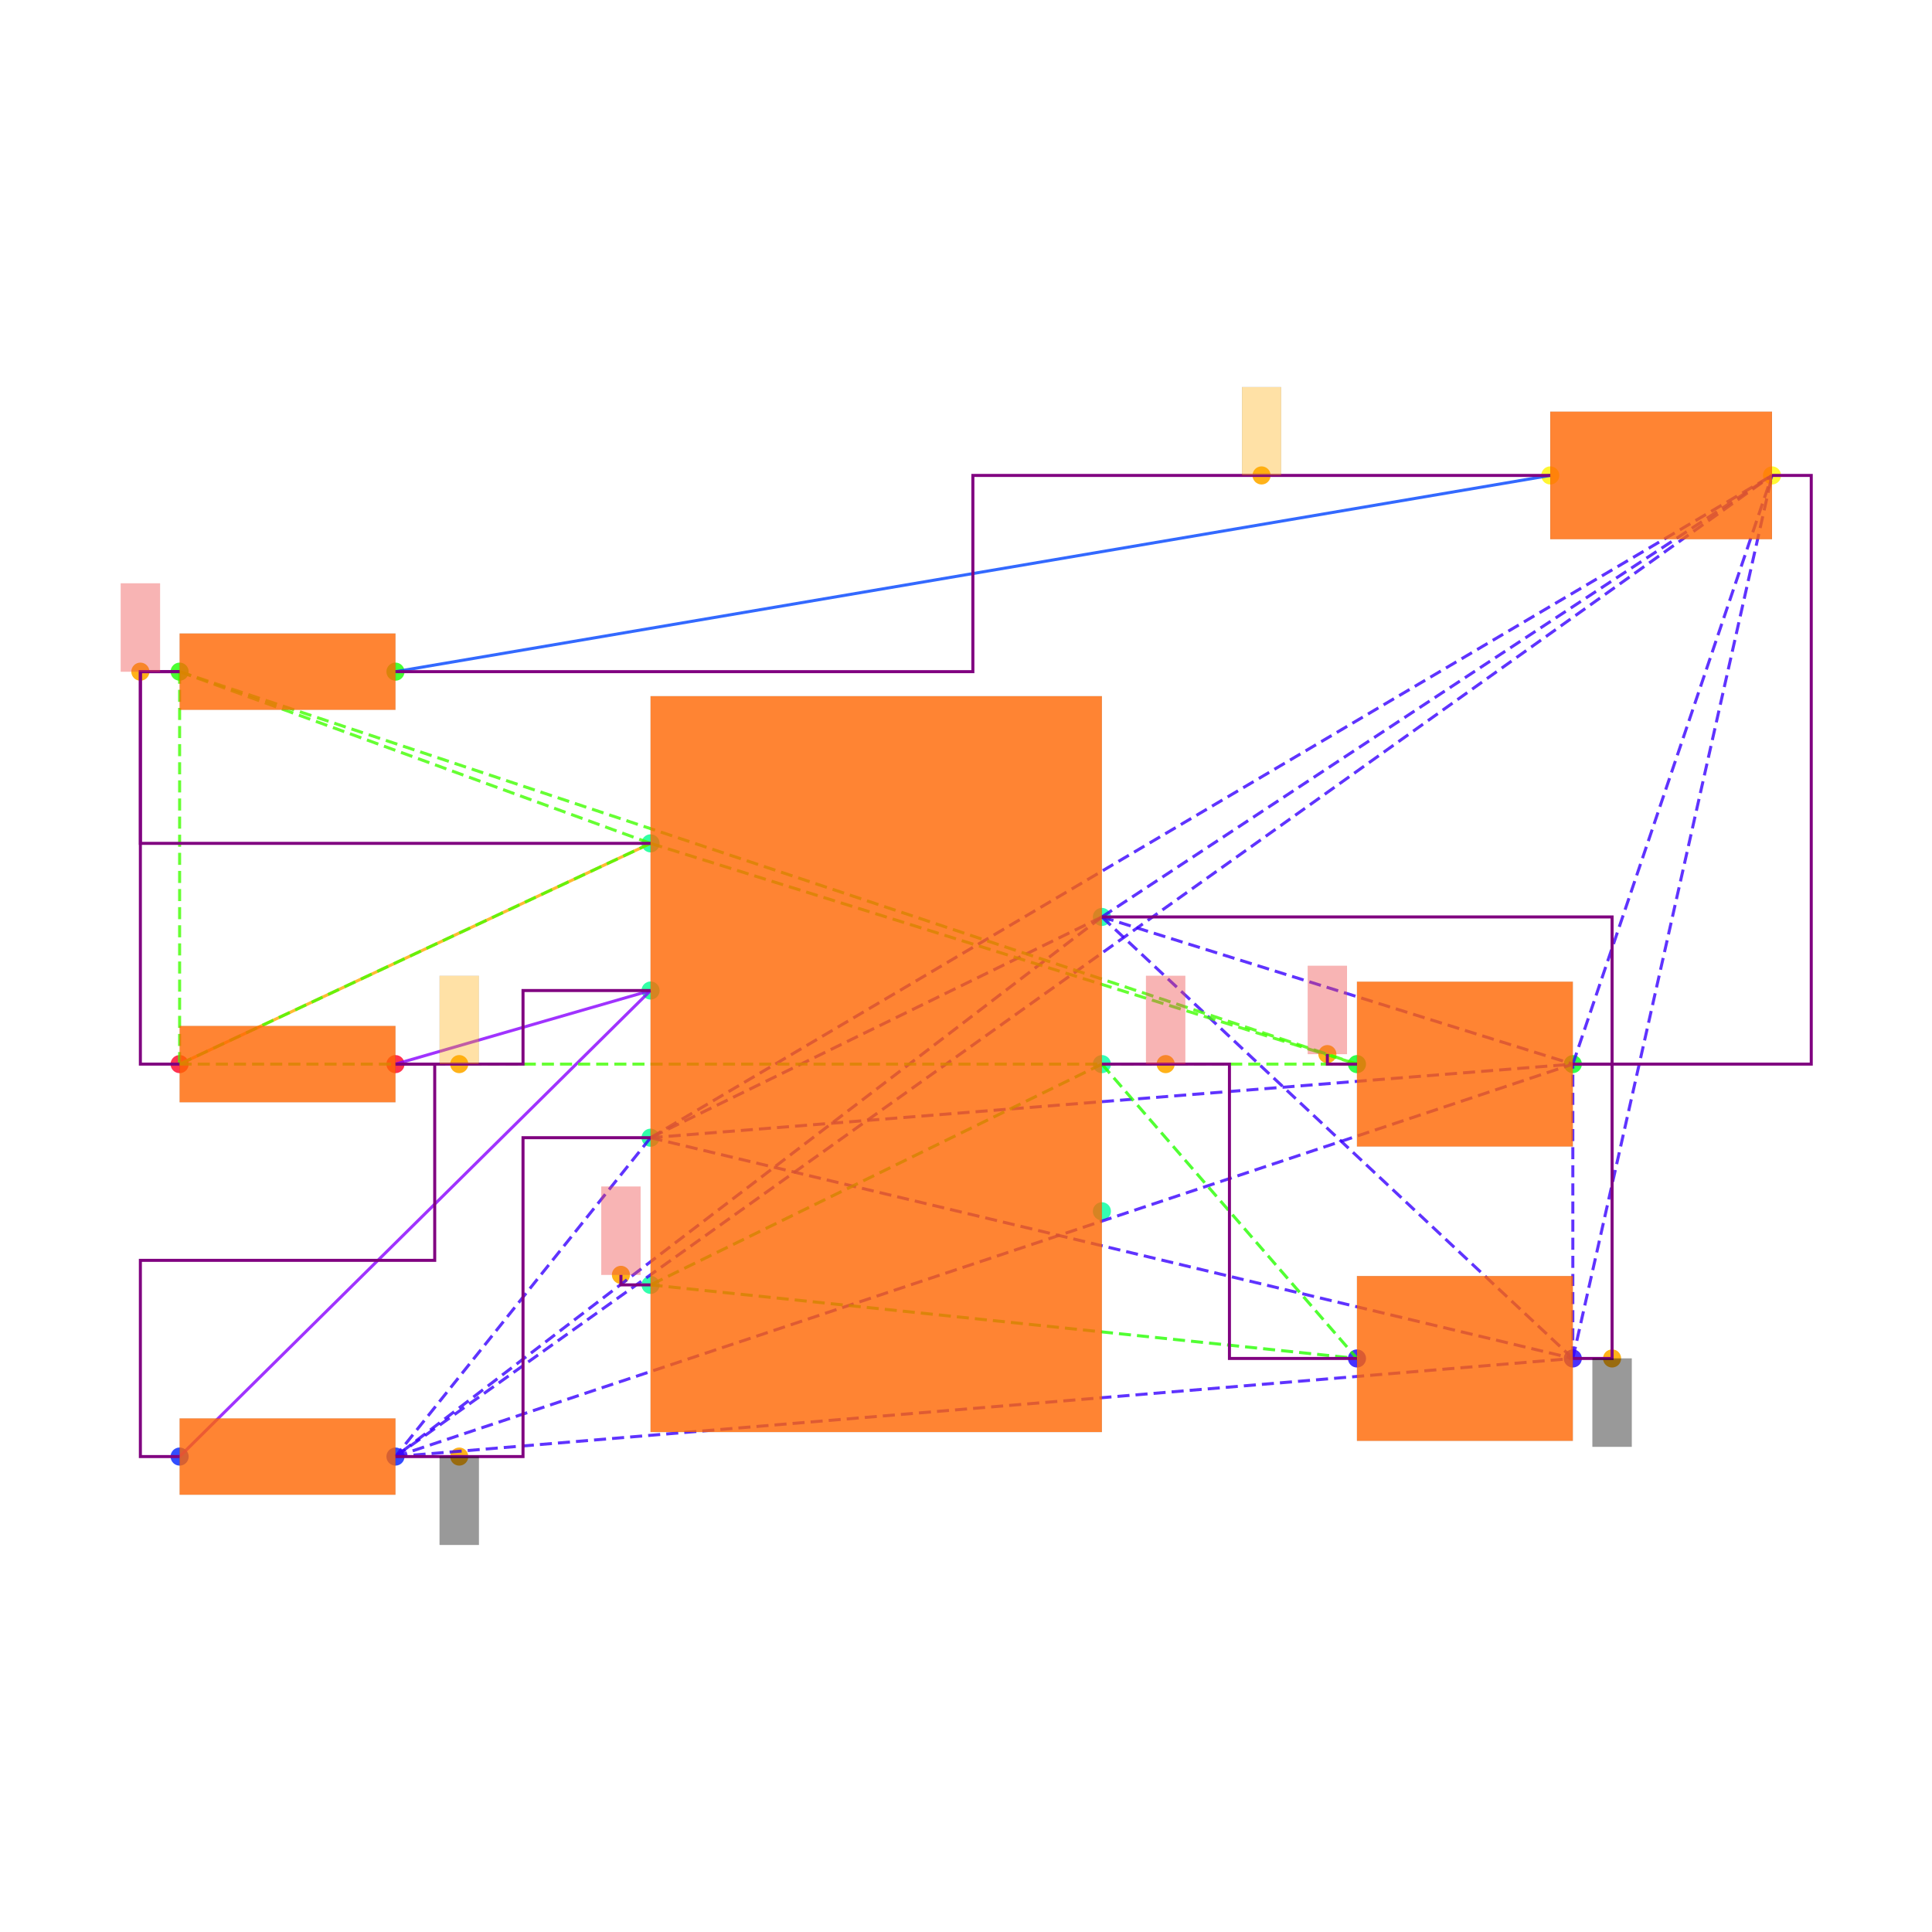
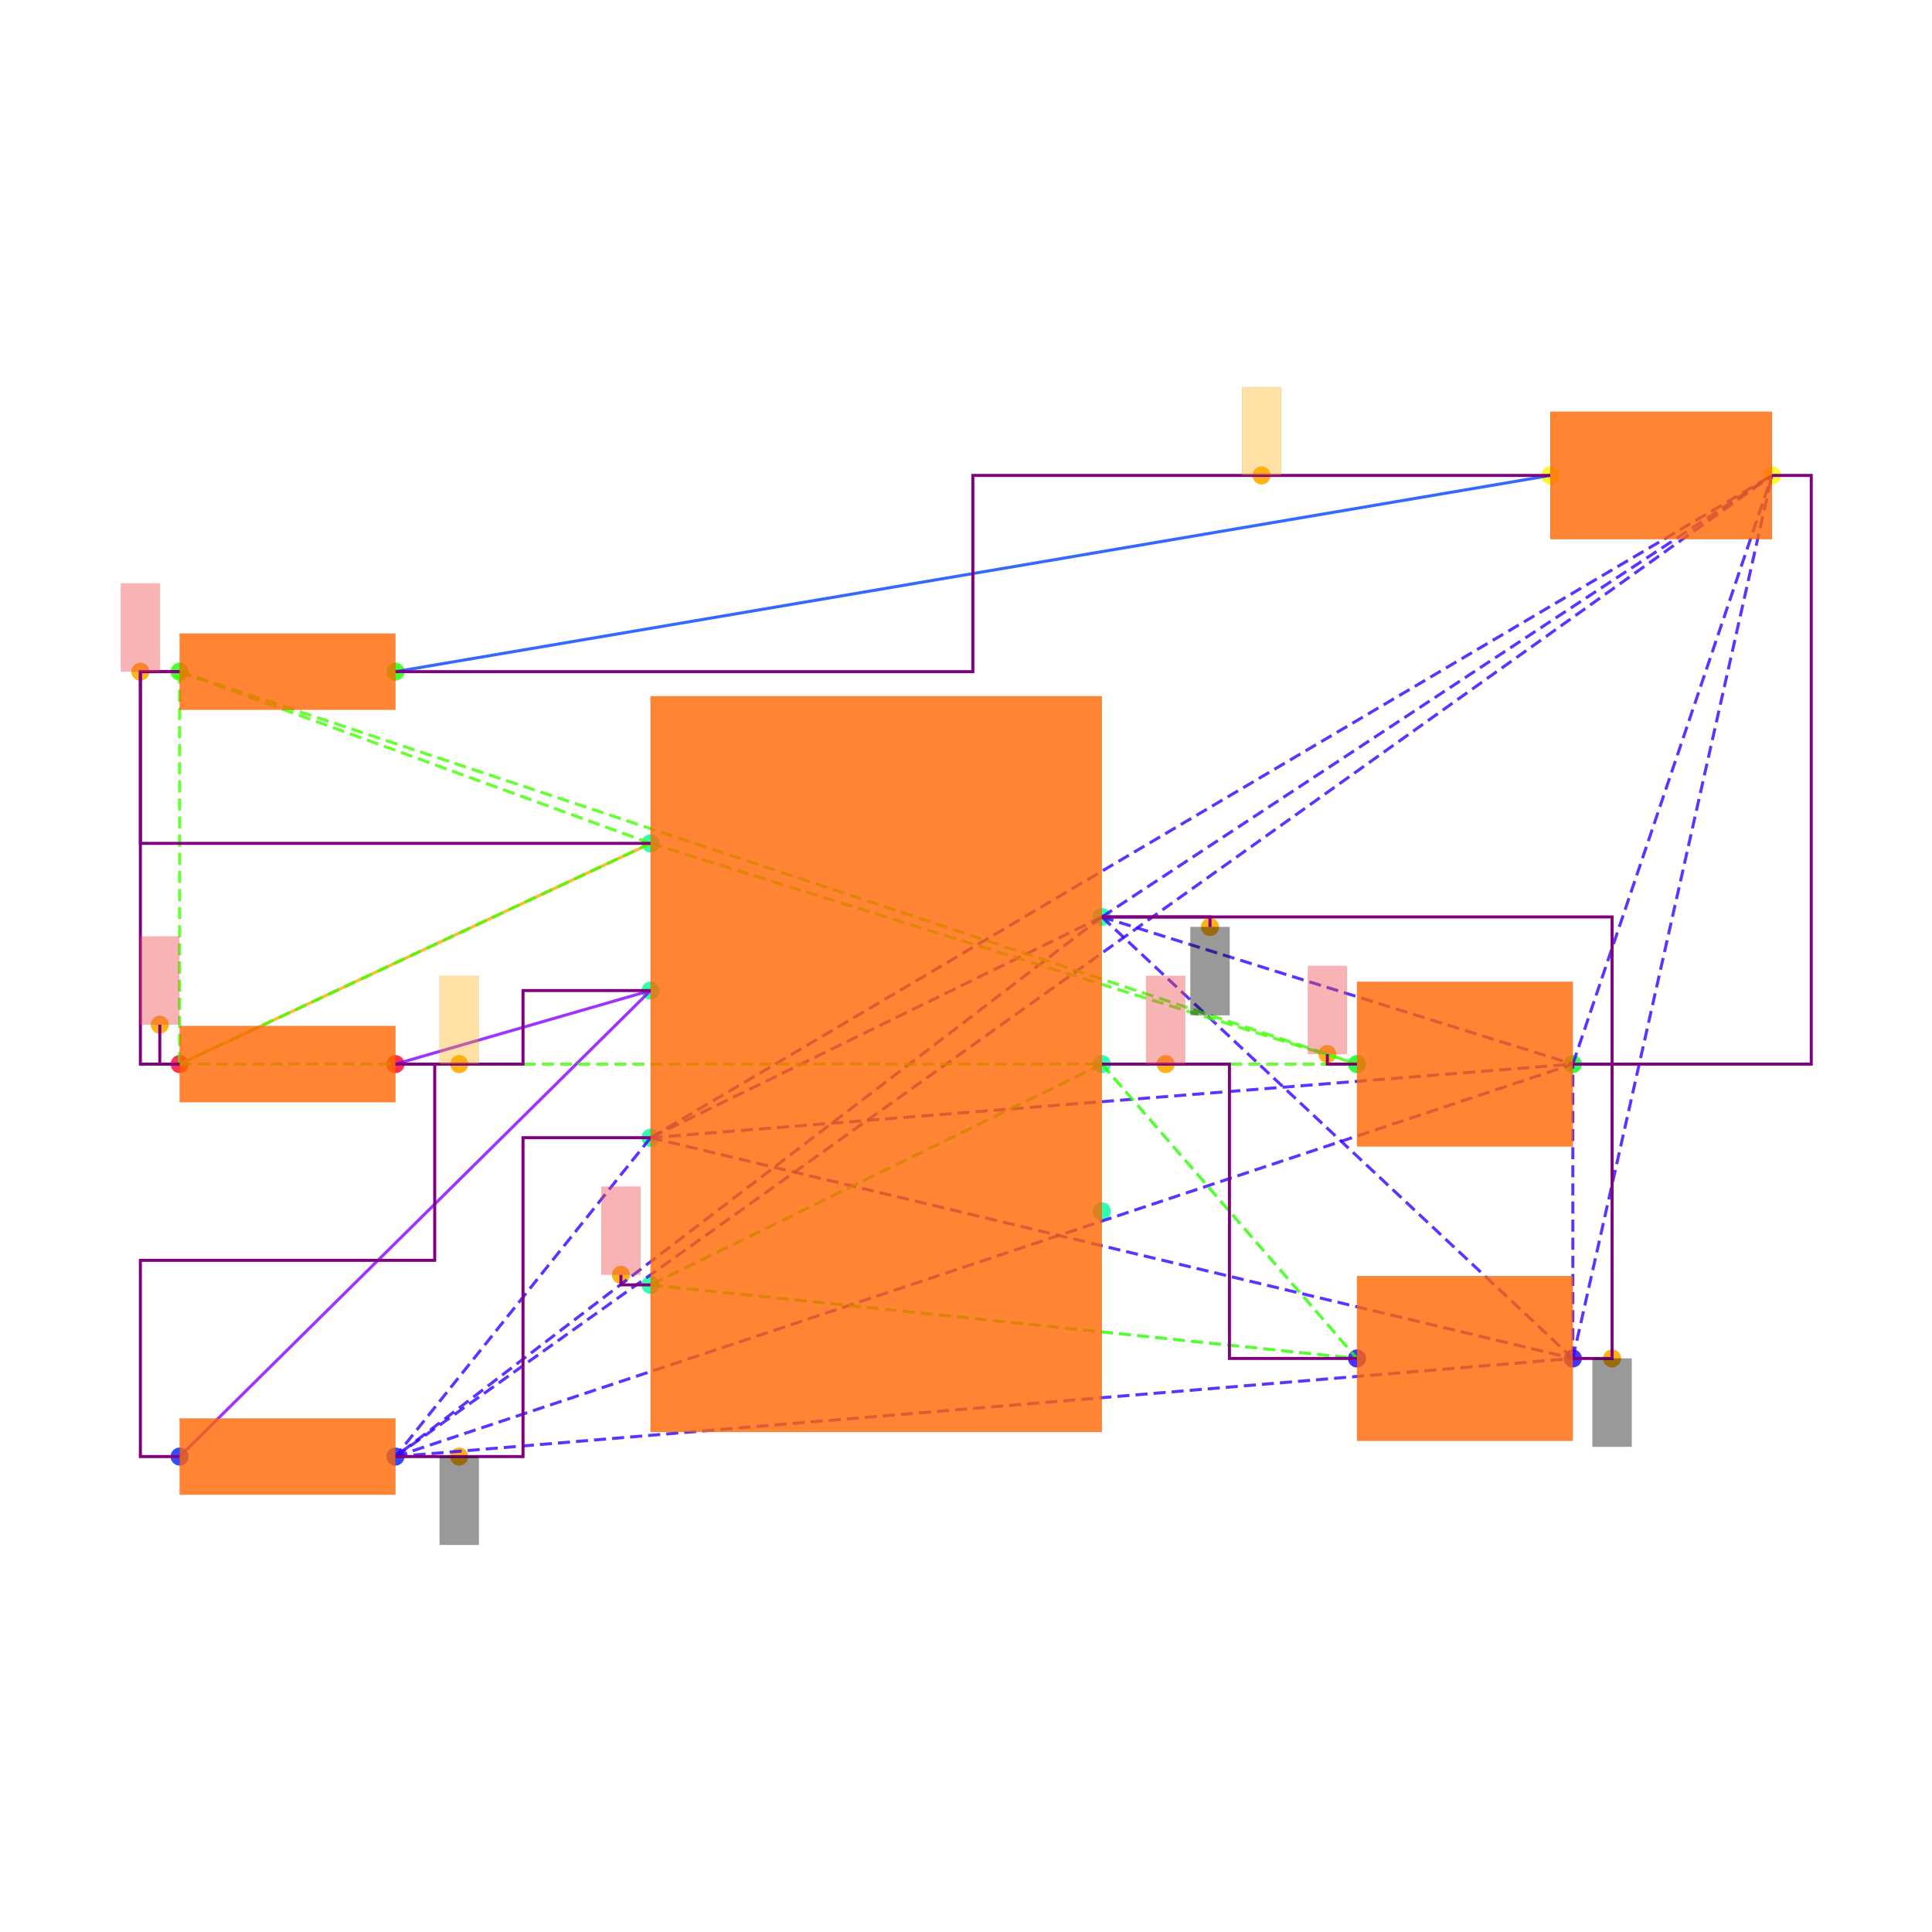
<svg xmlns="http://www.w3.org/2000/svg" width="640" height="640" viewBox="0 0 640 640">
  <rect width="100%" height="100%" fill="white" />
  <g>
    <circle data-type="point" data-label="PWR1.7 x+" data-x="1.15" data-y="0.75" cx="365.015" cy="303.749" r="3" fill="hsl(159, 100%, 50%, 0.8)" />
  </g>
  <g>
    <circle data-type="point" data-label="PWR1.6 x+" data-x="1.15" data-y="0" cx="365.015" cy="352.501" r="3" fill="hsl(158, 100%, 50%, 0.8)" />
  </g>
  <g>
    <circle data-type="point" data-label="PWR1.5 x+" data-x="1.15" data-y="-0.75" cx="365.015" cy="401.254" r="3" fill="hsl(157, 100%, 50%, 0.8)" />
  </g>
  <g>
    <circle data-type="point" data-label="PWR1.4 x-" data-x="-1.15" data-y="-1.125" cx="215.508" cy="425.63" r="3" fill="hsl(156, 100%, 50%, 0.8)" />
  </g>
  <g>
    <circle data-type="point" data-label="PWR1.3 x-" data-x="-1.15" data-y="-0.375" cx="215.508" cy="376.878" r="3" fill="hsl(155, 100%, 50%, 0.8)" />
  </g>
  <g>
    <circle data-type="point" data-label="PWR1.2 x-" data-x="-1.15" data-y="0.375" cx="215.508" cy="328.125" r="3" fill="hsl(154, 100%, 50%, 0.8)" />
  </g>
  <g>
    <circle data-type="point" data-label="PWR1.1 x-" data-x="-1.15" data-y="1.125" cx="215.508" cy="279.373" r="3" fill="hsl(153, 100%, 50%, 0.8)" />
  </g>
  <g>
    <circle data-type="point" data-label="R6.1 x-" data-x="-3.55" data-y="0" cx="59.501" cy="352.501" r="3" fill="hsl(351, 100%, 50%, 0.8)" />
  </g>
  <g>
    <circle data-type="point" data-label="R6.2 x+" data-x="-2.45" data-y="0" cx="131.004" cy="352.501" r="3" fill="hsl(352, 100%, 50%, 0.8)" />
  </g>
  <g>
    <circle data-type="point" data-label="R7.1 x-" data-x="-3.55" data-y="-1.9999999999999998" cx="59.501" cy="482.507" r="3" fill="hsl(232, 100%, 50%, 0.8)" />
  </g>
  <g>
    <circle data-type="point" data-label="R7.2 x+" data-x="-2.45" data-y="-1.9999999999999998" cx="131.004" cy="482.507" r="3" fill="hsl(233, 100%, 50%, 0.8)" />
  </g>
  <g>
    <circle data-type="point" data-label="R8.1 x-" data-x="-3.55" data-y="2" cx="59.501" cy="222.496" r="3" fill="hsl(113, 100%, 50%, 0.8)" />
  </g>
  <g>
    <circle data-type="point" data-label="R8.2 x+" data-x="-2.45" data-y="2" cx="131.004" cy="222.496" r="3" fill="hsl(114, 100%, 50%, 0.8)" />
  </g>
  <g>
    <circle data-type="point" data-label="C6.1 x-" data-x="2.45" data-y="-1.5" cx="449.518" cy="450.006" r="3" fill="hsl(246, 100%, 50%, 0.8)" />
  </g>
  <g>
    <circle data-type="point" data-label="C6.2 x+" data-x="3.55" data-y="-1.5" cx="521.021" cy="450.006" r="3" fill="hsl(247, 100%, 50%, 0.8)" />
  </g>
  <g>
    <circle data-type="point" data-label="C7.1 x-" data-x="2.45" data-y="0" cx="449.518" cy="352.501" r="3" fill="hsl(127, 100%, 50%, 0.8)" />
  </g>
  <g>
    <circle data-type="point" data-label="C7.2 x+" data-x="3.55" data-y="0" cx="521.021" cy="352.501" r="3" fill="hsl(128, 100%, 50%, 0.8)" />
  </g>
  <g>
    <circle data-type="point" data-label="LED1.1 x-" data-x="3.435" data-y="3" cx="513.546" cy="157.493" r="3" fill="hsl(57, 100%, 50%, 0.8)" />
  </g>
  <g>
    <circle data-type="point" data-label="LED1.2 x+" data-x="4.5649999999999995" data-y="3" cx="586.999" cy="157.493" r="3" fill="hsl(58, 100%, 50%, 0.8)" />
  </g>
  <g>
-     <circle data-type="point" data-label="anchorPoint orientation: y-" data-x="3.75" data-y="-1.5" cx="534.022" cy="450.006" r="3" fill="hsl(40, 100%, 50%, 0.9)" />
-   </g>
-   <g>
-     <circle data-type="point" data-label="anchorPoint orientation: y-" data-x="-2.125" data-y="-1.9999999999999998" cx="152.13" cy="482.507" r="3" fill="hsl(40, 100%, 50%, 0.9)" />
-   </g>
-   <g>
-     <circle data-type="point" data-label="anchorPoint orientation: y+" data-x="1.475" data-y="0" cx="386.14" cy="352.501" r="3" fill="hsl(40, 100%, 50%, 0.9)" />
-   </g>
-   <g>
-     <circle data-type="point" data-label="anchorPoint orientation: y+" data-x="-1.301" data-y="-1.074" cx="205.692" cy="422.315" r="3" fill="hsl(40, 100%, 50%, 0.9)" />
-   </g>
-   <g>
-     <circle data-type="point" data-label="anchorPoint orientation: y+" data-x="-2.125" data-y="0" cx="152.13" cy="352.501" r="3" fill="hsl(40, 100%, 50%, 0.9)" />
-   </g>
-   <g>
-     <circle data-type="point" data-label="anchorPoint orientation: y+" data-x="-3.75" data-y="2" cx="46.5" cy="222.496" r="3" fill="hsl(40, 100%, 50%, 0.9)" />
-   </g>
-   <g>
-     <circle data-type="point" data-label="anchorPoint orientation: y+" data-x="2.2990000000000004" data-y="0.051000000000000004" cx="439.703" cy="349.186" r="3" fill="hsl(40, 100%, 50%, 0.9)" />
-   </g>
-   <g>
-     <circle data-type="point" data-label="anchorPoint orientation: y+" data-x="1.96375" data-y="3" cx="417.911" cy="157.493" r="3" fill="hsl(40, 100%, 50%, 0.9)" />
+     <circle data-type="point" data-label="" data-x="1.7009999999999998" data-y="0.699" cx="400.831" cy="307.064" r="3" fill="hsl(40, 100%, 50%, 0.9)" />
+   </g>
+   <g>
+     <circle data-type="point" data-label="" data-x="-2.125" data-y="-1.9999999999999998" cx="152.13" cy="482.507" r="3" fill="hsl(40, 100%, 50%, 0.9)" />
+   </g>
+   <g>
+     <circle data-type="point" data-label="" data-x="3.75" data-y="-1.5" cx="534.022" cy="450.006" r="3" fill="hsl(40, 100%, 50%, 0.9)" />
+   </g>
+   <g>
+     <circle data-type="point" data-label="" data-x="1.475" data-y="0" cx="386.14" cy="352.501" r="3" fill="hsl(40, 100%, 50%, 0.9)" />
+   </g>
+   <g>
+     <circle data-type="point" data-label="" data-x="-1.301" data-y="-1.074" cx="205.692" cy="422.315" r="3" fill="hsl(40, 100%, 50%, 0.9)" />
+   </g>
+   <g>
+     <circle data-type="point" data-label="" data-x="-2.125" data-y="0" cx="152.13" cy="352.501" r="3" fill="hsl(40, 100%, 50%, 0.9)" />
+   </g>
+   <g>
+     <circle data-type="point" data-label="" data-x="-3.651" data-y="0.201" cx="52.936" cy="339.436" r="3" fill="hsl(40, 100%, 50%, 0.9)" />
+   </g>
+   <g>
+     <circle data-type="point" data-label="" data-x="-3.75" data-y="2" cx="46.5" cy="222.496" r="3" fill="hsl(40, 100%, 50%, 0.9)" />
+   </g>
+   <g>
+     <circle data-type="point" data-label="" data-x="2.2990000000000004" data-y="0.051000000000000004" cx="439.703" cy="349.186" r="3" fill="hsl(40, 100%, 50%, 0.9)" />
+   </g>
+   <g>
+     <circle data-type="point" data-label="" data-x="1.96375" data-y="3" cx="417.911" cy="157.493" r="3" fill="hsl(40, 100%, 50%, 0.9)" />
  </g>
  <g>
    <polyline data-points="-3.55,0 -1.15,1.125" data-type="line" data-label="" points="59.501,352.501 215.508,279.373" fill="none" stroke="hsl(40, 100%, 50%, 0.8)" stroke-width="1" />
  </g>
  <g>
    <polyline data-points="3.435,3 -2.45,2" data-type="line" data-label="" points="513.546,157.493 131.004,222.496" fill="none" stroke="hsl(224, 100%, 50%, 0.8)" stroke-width="1" />
  </g>
  <g>
    <polyline data-points="-1.15,0.375 -2.45,0" data-type="line" data-label="" points="215.508,328.125 131.004,352.501" fill="none" stroke="hsl(272, 100%, 50%, 0.8)" stroke-width="1" />
  </g>
  <g>
    <polyline data-points="-1.15,0.375 -3.55,-1.9999999999999998" data-type="line" data-label="" points="215.508,328.125 59.501,482.507" fill="none" stroke="hsl(272, 100%, 50%, 0.8)" stroke-width="1" />
  </g>
  <g>
    <polyline data-points="1.15,0.75 -1.15,-0.375" data-type="line" data-label="" points="365.015,303.749 215.508,376.878" fill="none" stroke="hsl(253, 100%, 50%, 0.8)" stroke-width="1" stroke-dasharray="4 2" />
  </g>
  <g>
    <polyline data-points="1.15,0.75 -2.45,-1.9999999999999998" data-type="line" data-label="" points="365.015,303.749 131.004,482.507" fill="none" stroke="hsl(253, 100%, 50%, 0.8)" stroke-width="1" stroke-dasharray="4 2" />
  </g>
  <g>
    <polyline data-points="1.15,0.75 3.55,-1.5" data-type="line" data-label="" points="365.015,303.749 521.021,450.006" fill="none" stroke="hsl(253, 100%, 50%, 0.8)" stroke-width="1" stroke-dasharray="4 2" />
  </g>
  <g>
    <polyline data-points="1.15,0.75 3.55,0" data-type="line" data-label="" points="365.015,303.749 521.021,352.501" fill="none" stroke="hsl(253, 100%, 50%, 0.8)" stroke-width="1" stroke-dasharray="4 2" />
  </g>
  <g>
    <polyline data-points="1.15,0.75 4.5649999999999995,3" data-type="line" data-label="" points="365.015,303.749 586.999,157.493" fill="none" stroke="hsl(253, 100%, 50%, 0.8)" stroke-width="1" stroke-dasharray="4 2" />
  </g>
  <g>
    <polyline data-points="-1.15,-0.375 -2.45,-1.9999999999999998" data-type="line" data-label="" points="215.508,376.878 131.004,482.507" fill="none" stroke="hsl(253, 100%, 50%, 0.8)" stroke-width="1" stroke-dasharray="4 2" />
  </g>
  <g>
    <polyline data-points="-1.15,-0.375 3.55,-1.5" data-type="line" data-label="" points="215.508,376.878 521.021,450.006" fill="none" stroke="hsl(253, 100%, 50%, 0.8)" stroke-width="1" stroke-dasharray="4 2" />
  </g>
  <g>
    <polyline data-points="-1.15,-0.375 3.55,0" data-type="line" data-label="" points="215.508,376.878 521.021,352.501" fill="none" stroke="hsl(253, 100%, 50%, 0.8)" stroke-width="1" stroke-dasharray="4 2" />
  </g>
  <g>
    <polyline data-points="-1.15,-0.375 4.5649999999999995,3" data-type="line" data-label="" points="215.508,376.878 586.999,157.493" fill="none" stroke="hsl(253, 100%, 50%, 0.8)" stroke-width="1" stroke-dasharray="4 2" />
  </g>
  <g>
    <polyline data-points="-2.45,-1.9999999999999998 3.55,-1.5" data-type="line" data-label="" points="131.004,482.507 521.021,450.006" fill="none" stroke="hsl(253, 100%, 50%, 0.8)" stroke-width="1" stroke-dasharray="4 2" />
  </g>
  <g>
    <polyline data-points="-2.45,-1.9999999999999998 3.55,0" data-type="line" data-label="" points="131.004,482.507 521.021,352.501" fill="none" stroke="hsl(253, 100%, 50%, 0.8)" stroke-width="1" stroke-dasharray="4 2" />
  </g>
  <g>
    <polyline data-points="-2.45,-1.9999999999999998 4.5649999999999995,3" data-type="line" data-label="" points="131.004,482.507 586.999,157.493" fill="none" stroke="hsl(253, 100%, 50%, 0.8)" stroke-width="1" stroke-dasharray="4 2" />
  </g>
  <g>
    <polyline data-points="3.55,-1.5 3.55,0" data-type="line" data-label="" points="521.021,450.006 521.021,352.501" fill="none" stroke="hsl(253, 100%, 50%, 0.8)" stroke-width="1" stroke-dasharray="4 2" />
  </g>
  <g>
    <polyline data-points="3.55,-1.5 4.5649999999999995,3" data-type="line" data-label="" points="521.021,450.006 586.999,157.493" fill="none" stroke="hsl(253, 100%, 50%, 0.8)" stroke-width="1" stroke-dasharray="4 2" />
  </g>
  <g>
    <polyline data-points="3.55,0 4.5649999999999995,3" data-type="line" data-label="" points="521.021,352.501 586.999,157.493" fill="none" stroke="hsl(253, 100%, 50%, 0.8)" stroke-width="1" stroke-dasharray="4 2" />
  </g>
  <g>
    <polyline data-points="1.15,0 -1.15,-1.125" data-type="line" data-label="" points="365.015,352.501 215.508,425.63" fill="none" stroke="hsl(111, 100%, 50%, 0.8)" stroke-width="1" stroke-dasharray="4 2" />
  </g>
  <g>
    <polyline data-points="1.15,0 2.45,-1.5" data-type="line" data-label="" points="365.015,352.501 449.518,450.006" fill="none" stroke="hsl(111, 100%, 50%, 0.8)" stroke-width="1" stroke-dasharray="4 2" />
  </g>
  <g>
    <polyline data-points="-1.15,-1.125 2.45,-1.5" data-type="line" data-label="" points="215.508,425.63 449.518,450.006" fill="none" stroke="hsl(111, 100%, 50%, 0.8)" stroke-width="1" stroke-dasharray="4 2" />
  </g>
  <g>
    <polyline data-points="-1.15,1.125 -3.55,0" data-type="line" data-label="" points="215.508,279.373 59.501,352.501" fill="none" stroke="hsl(105, 100%, 50%, 0.8)" stroke-width="1" stroke-dasharray="4 2" />
  </g>
  <g>
    <polyline data-points="-1.15,1.125 -3.55,2" data-type="line" data-label="" points="215.508,279.373 59.501,222.496" fill="none" stroke="hsl(105, 100%, 50%, 0.8)" stroke-width="1" stroke-dasharray="4 2" />
  </g>
  <g>
    <polyline data-points="-1.15,1.125 2.45,0" data-type="line" data-label="" points="215.508,279.373 449.518,352.501" fill="none" stroke="hsl(105, 100%, 50%, 0.8)" stroke-width="1" stroke-dasharray="4 2" />
  </g>
  <g>
    <polyline data-points="-3.55,0 -3.55,2" data-type="line" data-label="" points="59.501,352.501 59.501,222.496" fill="none" stroke="hsl(105, 100%, 50%, 0.8)" stroke-width="1" stroke-dasharray="4 2" />
  </g>
  <g>
    <polyline data-points="-3.55,0 2.45,0" data-type="line" data-label="" points="59.501,352.501 449.518,352.501" fill="none" stroke="hsl(105, 100%, 50%, 0.8)" stroke-width="1" stroke-dasharray="4 2" />
  </g>
  <g>
    <polyline data-points="-3.55,2 2.45,0" data-type="line" data-label="" points="59.501,222.496 449.518,352.501" fill="none" stroke="hsl(105, 100%, 50%, 0.8)" stroke-width="1" stroke-dasharray="4 2" />
  </g>
  <g>
    <polyline data-points="-3.55,2 -3.75,2 -3.75,1.125 -1.1500000000000004,1.125" data-type="line" data-label="" points="59.501,222.496 46.5,222.496 46.5,279.373 215.508,279.373" fill="none" stroke="purple" stroke-width="1" />
  </g>
  <g>
    <polyline data-points="-3.55,0 -3.75,0 -3.75,2 -3.55,2" data-type="line" data-label="" points="59.501,352.501 46.5,352.501 46.5,222.496 59.501,222.496" fill="none" stroke="purple" stroke-width="1" />
  </g>
  <g>
    <polyline data-points="-2.45,0 -1.8,0 -1.8,0.375 -1.15,0.375" data-type="line" data-label="" points="131.004,352.501 173.256,352.501 173.256,328.125 215.508,328.125" fill="none" stroke="purple" stroke-width="1" />
  </g>
  <g>
    <polyline data-points="-3.55,-1.9999999999999998 -3.75,-1.9999999999999998 -3.75,-0.9999999999999999 -2.25,-0.9999999999999999 -2.25,0 -2.45,0" data-type="line" data-label="" points="59.501,482.507 46.5,482.507 46.5,417.504 144.005,417.504 144.005,352.501 131.004,352.501" fill="none" stroke="purple" stroke-width="1" />
  </g>
  <g>
    <polyline data-points="3.55,0 3.75,0 3.75,-1.5 3.55,-1.5" data-type="line" data-label="" points="521.021,352.501 534.022,352.501 534.022,450.006 521.021,450.006" fill="none" stroke="purple" stroke-width="1" />
  </g>
  <g>
    <polyline data-points="1.15,0.75 3.75,0.75 3.75,0 3.55,0" data-type="line" data-label="" points="365.015,303.749 534.022,303.749 534.022,352.501 521.021,352.501" fill="none" stroke="purple" stroke-width="1" />
  </g>
  <g>
    <polyline data-points="4.5649999999999995,3 4.765,3 4.765,0 3.55,0" data-type="line" data-label="" points="586.999,157.493 600,157.493 600,352.501 521.021,352.501" fill="none" stroke="purple" stroke-width="1" />
  </g>
  <g>
    <polyline data-points="-2.45,-1.9999999999999998 -1.8,-1.9999999999999998 -1.8,-0.375 -1.15,-0.375" data-type="line" data-label="" points="131.004,482.507 173.256,482.507 173.256,376.878 215.508,376.878" fill="none" stroke="purple" stroke-width="1" />
  </g>
  <g>
    <polyline data-points="1.15,0 1.8,0 1.8,-1.5 2.45,-1.5" data-type="line" data-label="" points="365.015,352.501 407.266,352.501 407.266,450.006 449.518,450.006" fill="none" stroke="purple" stroke-width="1" />
  </g>
  <g>
    <polyline data-points="3.435,3 0.49249999999999994,3 0.49249999999999994,2 -2.45,2" data-type="line" data-label="" points="513.546,157.493 322.275,157.493 322.275,222.496 131.004,222.496" fill="none" stroke="purple" stroke-width="1" />
  </g>
  <g>
+     <polyline data-points="1.15,0.75 1.7009999999999998,0.75 1.7009999999999998,0.699" data-type="line" data-label="" points="365.015,303.749 400.831,303.749 400.831,307.064" fill="none" stroke="purple" stroke-width="1" />
+   </g>
+   <g>
    <polyline data-points="-1.15,-1.125 -1.301,-1.125 -1.301,-1.074" data-type="line" data-label="" points="215.508,425.63 205.692,425.63 205.692,422.315" fill="none" stroke="purple" stroke-width="1" />
  </g>
  <g>
+     <polyline data-points="-3.55,0 -3.651,0 -3.651,0.201" data-type="line" data-label="" points="59.501,352.501 52.936,352.501 52.936,339.436" fill="none" stroke="purple" stroke-width="1" />
+   </g>
+   <g>
    <polyline data-points="2.45,0 2.2990000000000004,0 2.2990000000000004,0.051000000000000004" data-type="line" data-label="" points="449.518,352.501 439.703,352.501 439.703,349.186" fill="none" stroke="purple" stroke-width="1" />
  </g>
  <g>
    <rect data-type="rect" data-label="schematic_component_0" data-x="0" data-y="0" x="215.508" y="230.621" width="149.507" height="243.761" fill="hsl(24, 100%, 50%, 0.8)" stroke="black" stroke-width="0.015" />
  </g>
  <g>
    <rect data-type="rect" data-label="schematic_component_1" data-x="-3" data-y="0" x="59.501" y="339.861" width="71.503" height="25.28" fill="hsl(24, 100%, 50%, 0.8)" stroke="black" stroke-width="0.015" />
  </g>
  <g>
    <rect data-type="rect" data-label="schematic_component_2" data-x="-3" data-y="-2" x="59.501" y="469.867" width="71.503" height="25.28" fill="hsl(24, 100%, 50%, 0.8)" stroke="black" stroke-width="0.015" />
  </g>
  <g>
    <rect data-type="rect" data-label="schematic_component_3" data-x="-3" data-y="2" x="59.501" y="209.855" width="71.503" height="25.28" fill="hsl(24, 100%, 50%, 0.8)" stroke="black" stroke-width="0.015" />
  </g>
  <g>
    <rect data-type="rect" data-label="schematic_component_4" data-x="3" data-y="-1.5" x="449.518" y="422.705" width="71.503" height="54.602" fill="hsl(24, 100%, 50%, 0.8)" stroke="black" stroke-width="0.015" />
  </g>
  <g>
    <rect data-type="rect" data-label="schematic_component_5" data-x="3" data-y="0" x="449.518" y="325.2" width="71.503" height="54.602" fill="hsl(24, 100%, 50%, 0.8)" stroke="black" stroke-width="0.015" />
  </g>
  <g>
    <rect data-type="rect" data-label="schematic_component_6" data-x="4" data-y="3" x="513.546" y="136.367" width="73.453" height="42.252" fill="hsl(24, 100%, 50%, 0.8)" stroke="black" stroke-width="0.015" />
  </g>
  <g>
-     <rect data-type="rect" data-label="netId: gnd globalConnNetId: connectivity_net3 available orientations: y-" data-x="3.75" data-y="-1.725" x="527.522" y="450.006" width="13.001" height="29.251" fill="#00000066" stroke="#000000" stroke-width="0.015" />
-   </g>
-   <g>
-     <rect data-type="rect" data-label="netId: gnd globalConnNetId: connectivity_net3 available orientations: y-" data-x="-2.125" data-y="-2.2249999999999996" x="145.63" y="482.507" width="13.001" height="29.251" fill="#00000066" stroke="#000000" stroke-width="0.015" />
-   </g>
-   <g>
-     <rect data-type="rect" data-label="netId: v5 globalConnNetId: connectivity_net4 available orientations: y+" data-x="1.475" data-y="0.225" x="379.64" y="323.25" width="13.001" height="29.251" fill="#ef444466" stroke="#ef4444" stroke-width="0.015" />
-   </g>
-   <g>
-     <rect data-type="rect" data-label="netId: v5 globalConnNetId: connectivity_net4 available orientations: y+" data-x="-1.301" data-y="-0.8490000000000001" x="199.192" y="393.063" width="13.001" height="29.251" fill="#ef444466" stroke="#ef4444" stroke-width="0.015" />
-   </g>
-   <g>
-     <rect data-type="rect" data-label="netId: .PWR1 &gt; .FB to .R6 &gt; .pin2 globalConnNetId: connectivity_net2 available orientations: any" data-x="-2.125" data-y="0.225" x="145.63" y="323.25" width="13.001" height="29.251" fill="hsl(40, 100%, 50%, 0.35)" stroke="black" stroke-width="0.015" />
-   </g>
-   <g>
-     <rect data-type="rect" data-label="netId: v3_3 globalConnNetId: connectivity_net0 available orientations: y+" data-x="-3.75" data-y="2.225" x="40" y="193.244" width="13.001" height="29.251" fill="#ef444466" stroke="#ef4444" stroke-width="0.015" />
-   </g>
-   <g>
-     <rect data-type="rect" data-label="netId: v3_3 globalConnNetId: connectivity_net0 available orientations: y+" data-x="2.2990000000000004" data-y="0.276" x="433.203" y="319.935" width="13.001" height="29.251" fill="#ef444466" stroke="#ef4444" stroke-width="0.015" />
-   </g>
-   <g>
-     <rect data-type="rect" data-label="netId: .LED1 &gt; .pos to .R8 &gt; .pin2 globalConnNetId: connectivity_net1 available orientations: any" data-x="1.96375" data-y="3.225" x="411.41" y="128.241" width="13.001" height="29.251" fill="hsl(40, 100%, 50%, 0.35)" stroke="black" stroke-width="0.015" />
+     <rect data-type="rect" data-label="netId: gnd globalConnNetId: connectivity_net3" data-x="1.7009999999999998" data-y="0.474" x="394.331" y="307.064" width="13.001" height="29.251" fill="#00000066" stroke="#000000" stroke-width="0.015" />
+   </g>
+   <g>
+     <rect data-type="rect" data-label="netId: gnd globalConnNetId: connectivity_net3" data-x="-2.125" data-y="-2.2249999999999996" x="145.63" y="482.507" width="13.001" height="29.251" fill="#00000066" stroke="#000000" stroke-width="0.015" />
+   </g>
+   <g>
+     <rect data-type="rect" data-label="netId: gnd globalConnNetId: connectivity_net3" data-x="3.75" data-y="-1.725" x="527.522" y="450.006" width="13.001" height="29.251" fill="#00000066" stroke="#000000" stroke-width="0.015" />
+   </g>
+   <g>
+     <rect data-type="rect" data-label="netId: v5 globalConnNetId: connectivity_net4" data-x="1.475" data-y="0.225" x="379.64" y="323.25" width="13.001" height="29.251" fill="#ef444466" stroke="#ef4444" stroke-width="0.015" />
+   </g>
+   <g>
+     <rect data-type="rect" data-label="netId: v5 globalConnNetId: connectivity_net4" data-x="-1.301" data-y="-0.8490000000000001" x="199.192" y="393.063" width="13.001" height="29.251" fill="#ef444466" stroke="#ef4444" stroke-width="0.015" />
+   </g>
+   <g>
+     <rect data-type="rect" data-label="netId: .PWR1 &gt; .FB to .R6 &gt; .pin2 globalConnNetId: connectivity_net2" data-x="-2.125" data-y="0.225" x="145.63" y="323.25" width="13.001" height="29.251" fill="hsl(40, 100%, 50%, 0.35)" stroke="black" stroke-width="0.015" />
+   </g>
+   <g>
+     <rect data-type="rect" data-label="netId: v3_3 globalConnNetId: connectivity_net0" data-x="-3.651" data-y="0.42600000000000005" x="46.435" y="310.185" width="13.001" height="29.251" fill="#ef444466" stroke="#ef4444" stroke-width="0.015" />
+   </g>
+   <g>
+     <rect data-type="rect" data-label="netId: v3_3 globalConnNetId: connectivity_net0" data-x="-3.75" data-y="2.225" x="40" y="193.244" width="13.001" height="29.251" fill="#ef444466" stroke="#ef4444" stroke-width="0.015" />
+   </g>
+   <g>
+     <rect data-type="rect" data-label="netId: v3_3 globalConnNetId: connectivity_net0" data-x="2.2990000000000004" data-y="0.276" x="433.203" y="319.935" width="13.001" height="29.251" fill="#ef444466" stroke="#ef4444" stroke-width="0.015" />
+   </g>
+   <g>
+     <rect data-type="rect" data-label="netId: .LED1 &gt; .pos to .R8 &gt; .pin2 globalConnNetId: connectivity_net1" data-x="1.96375" data-y="3.225" x="411.41" y="128.241" width="13.001" height="29.251" fill="hsl(40, 100%, 50%, 0.35)" stroke="black" stroke-width="0.015" />
  </g>
  <g id="crosshair" style="display: none">
    <line id="crosshair-h" y1="0" y2="640" stroke="#666" stroke-width="0.5" />
    <line id="crosshair-v" x1="0" x2="640" stroke="#666" stroke-width="0.5" />
    <text id="coordinates" font-family="monospace" font-size="12" fill="#666" />
  </g>
</svg>
